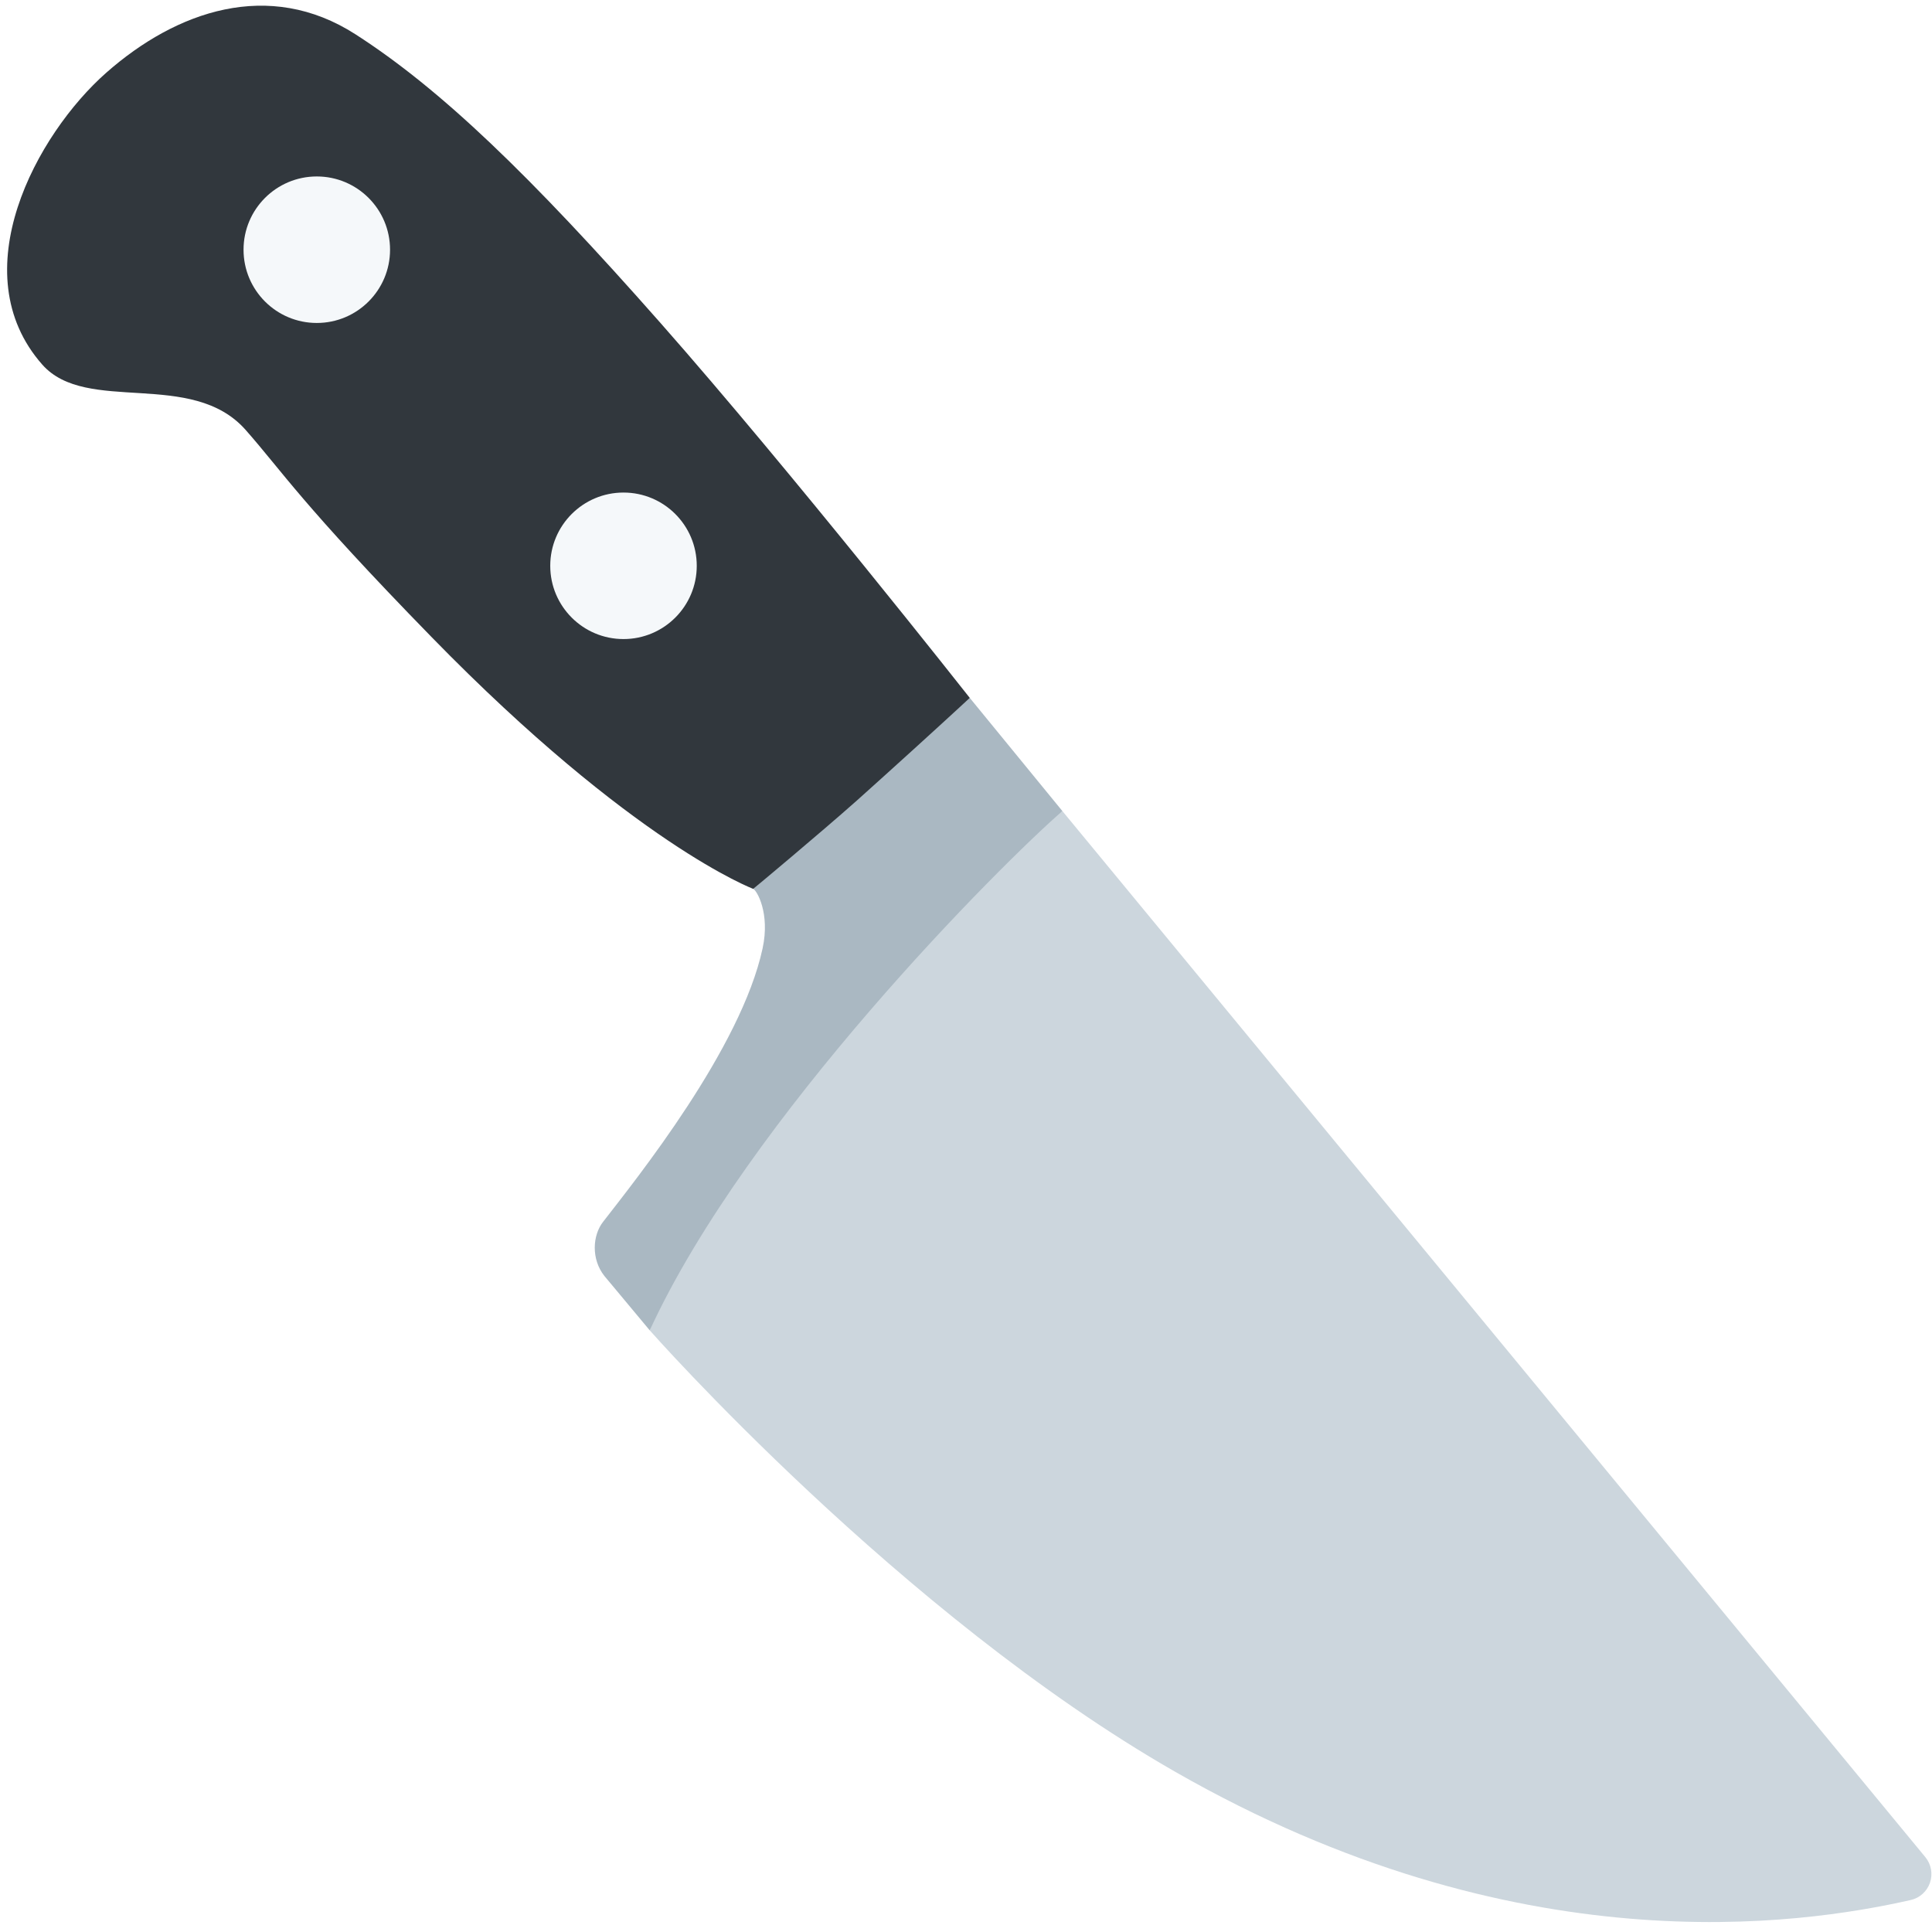
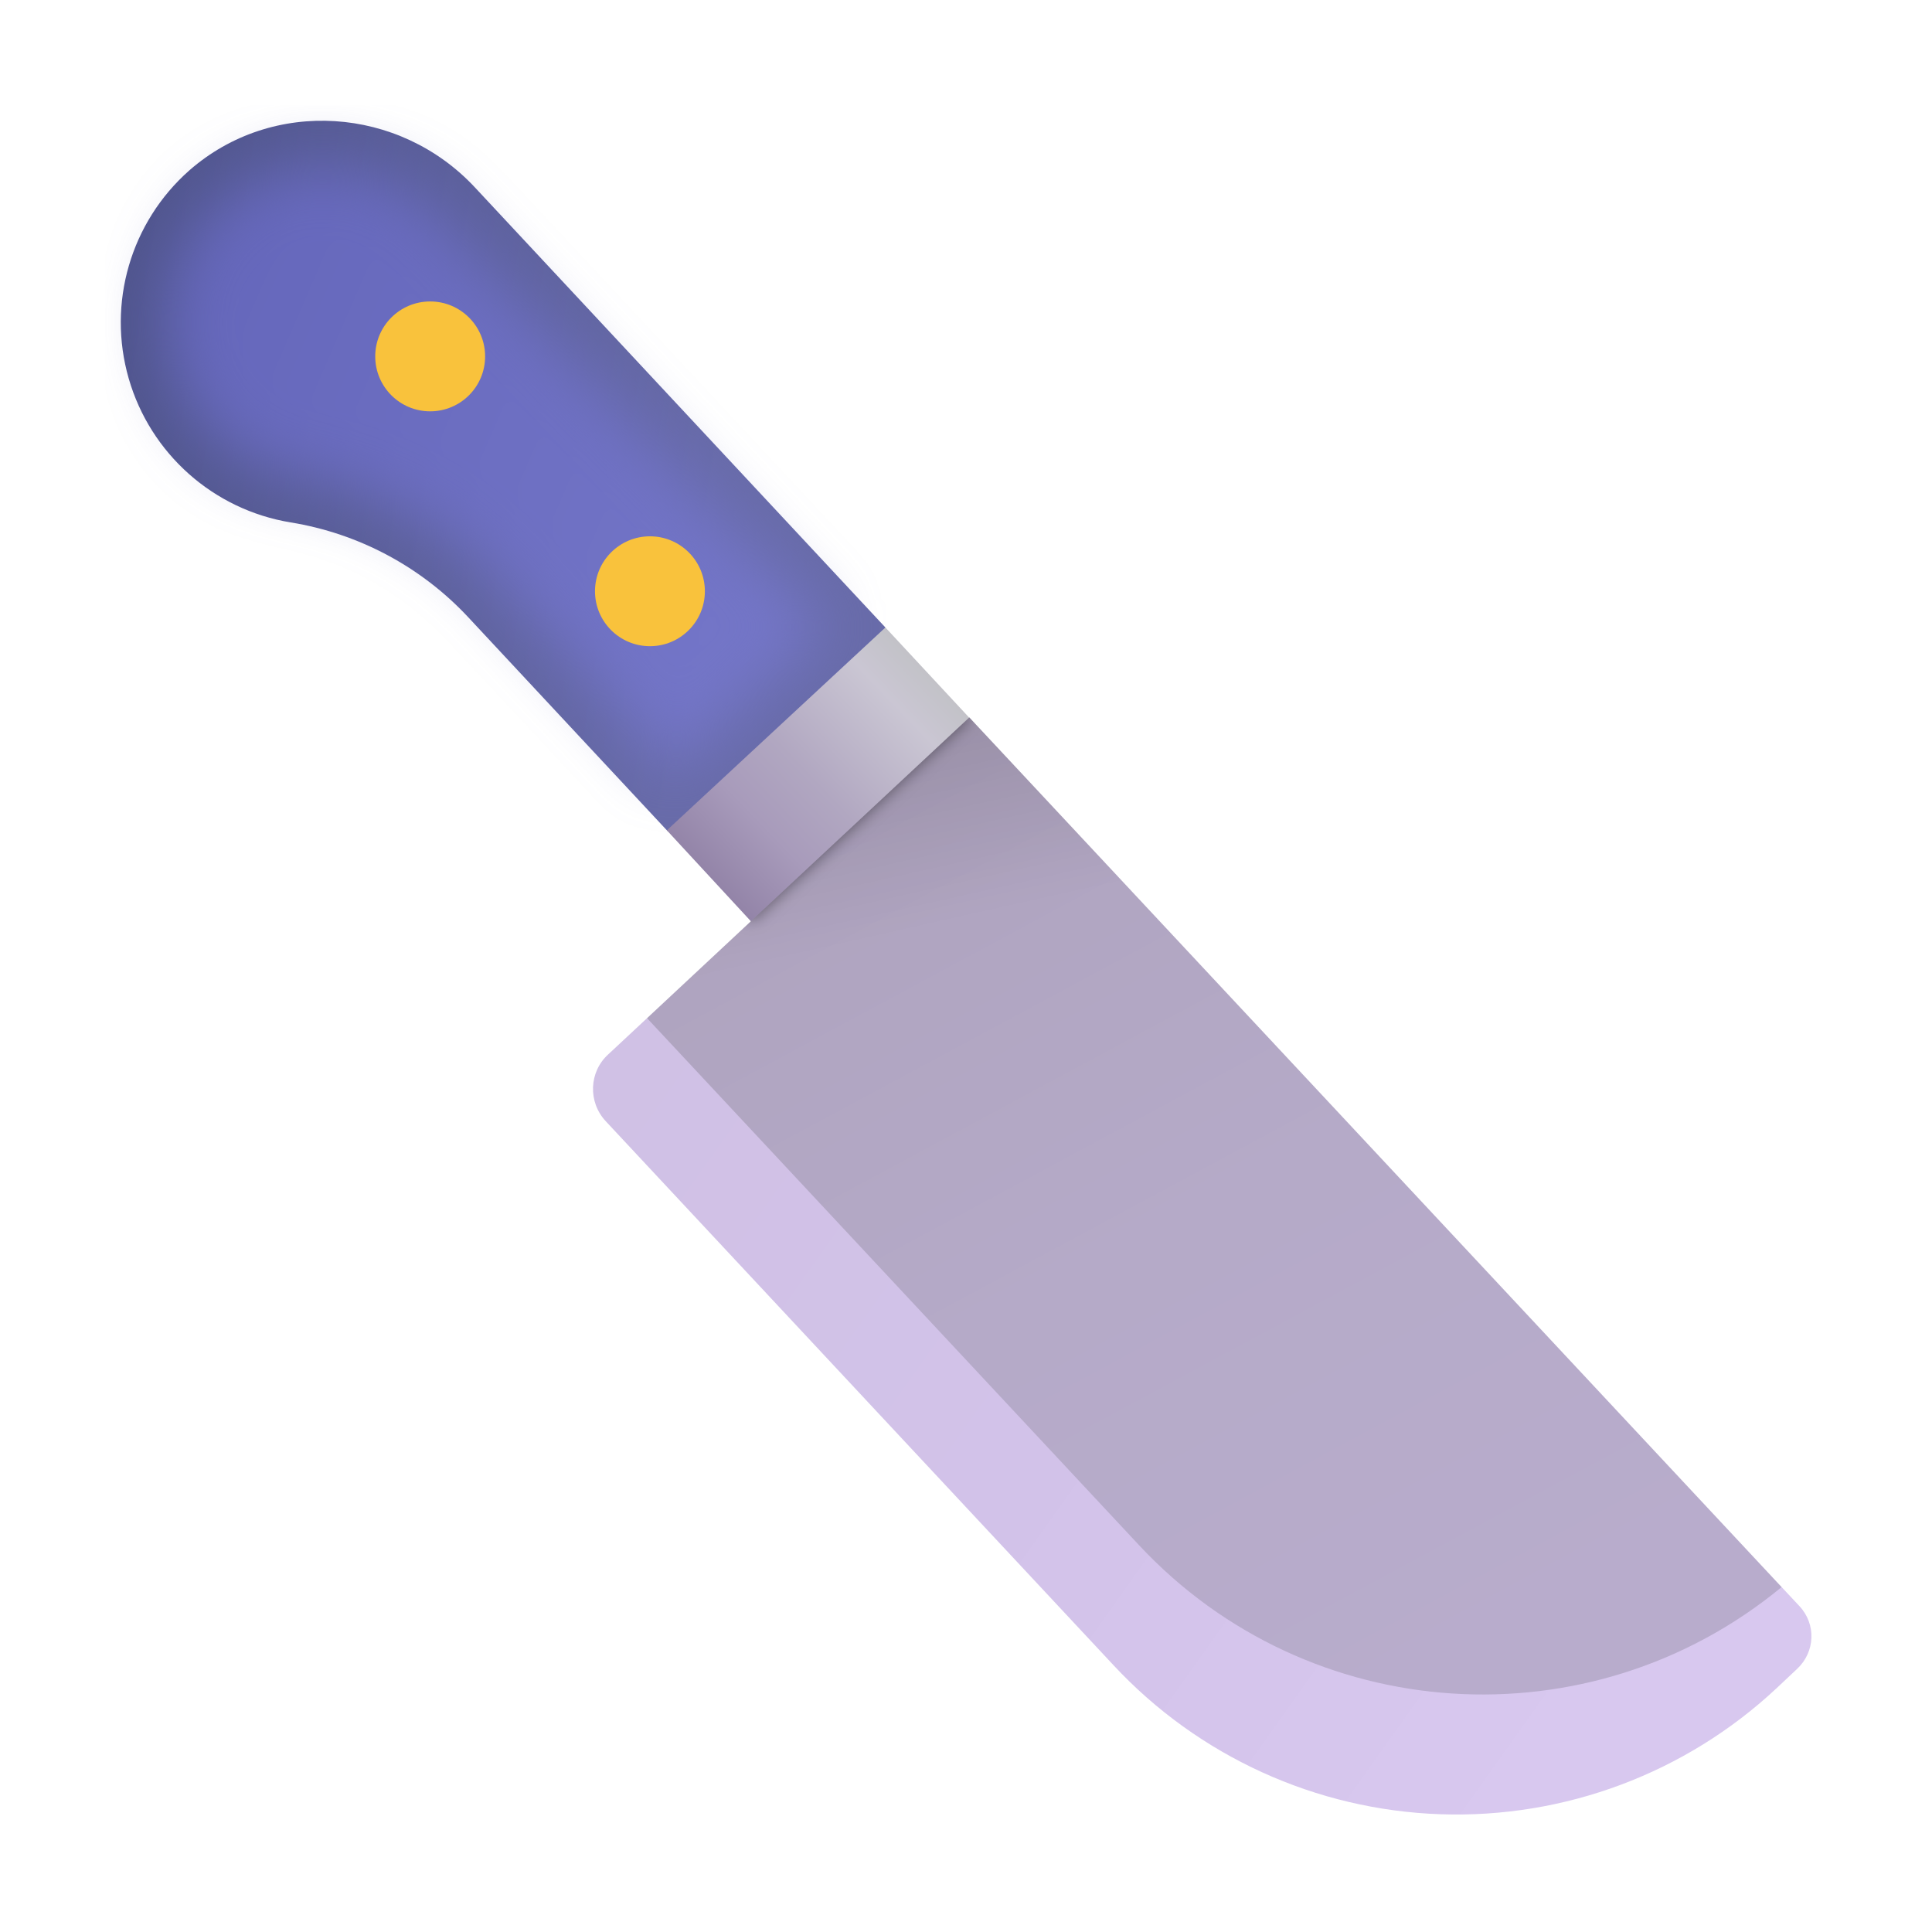
- <svg xmlns="http://www.w3.org/2000/svg" viewBox="0 0 36 36">
-   <path fill="#CCD6DD" d="M35.875 34.604 19.796 15.113s-5.637 3.692-7.689 9.676c0 0 4.667 5.292 9.79 8.225 6.368 3.646 11.642 2.855 13.703 2.391a.496.496 0 0 0 .275-.801z" />
-   <path fill="#AAB8C2" d="m18.071 13.005-4.035 3.559c.066.028.316.45.174 1.107-.402 1.865-2.346 4.288-2.974 5.098-.194.25-.224.691.026 1.007l.845 1.013c1.821-3.964 6.556-8.694 7.689-9.676l-1.725-2.108z" />
-   <path fill="#31373D" d="M18.071 13.005s-3.32-4.216-5.763-6.986S8.208 1.658 6.625.64C5.01-.398 3.285.205 1.981 1.354S-.722 5.082.787 6.793c.826.937 2.785.078 3.791 1.219.683.774 1.031 1.365 3.464 3.859 3.759 3.854 5.994 4.692 5.994 4.692s1.251-1.042 1.932-1.648a222.19 222.19 0 0 0 2.103-1.91z" />
-   <circle cx="11.618" cy="10.543" r="1.365" fill="#F5F8FA" />
-   <circle cx="5.903" cy="4.653" r="1.365" fill="#F5F8FA" />
+ <svg xmlns="http://www.w3.org/2000/svg" viewBox="0 0 32 32">
+   <mask id="ivL6Sne" width="20" height="18" x="10" y="11" maskUnits="userSpaceOnUse" style="mask-type:alpha">
+     <path fill="#F1A11E" d="M10.718 16.863v.141l8.079 8.654c2.796 2.993 7.516 3.302 10.662.777l.05-.148l-13.454-14.404z" />
+   </mask>
+   <g fill="none">
+     <path fill="url(#iOCJGPd)" d="m7.865 3.103l6.8 7.29v.127l-3.453 3.243h-.157l-3.3-3.54a5.15 5.15 0 0 0-2.94-1.57a3.358 3.358 0 0 1-1.68-5.83c1.38-1.21 3.48-1.06 4.73.28" />
+     <g filter="url(#i966Q3c)">
+       <path fill="url(#ihz8Frc)" fill-rule="evenodd" d="M3.451 7.12a2.61 2.61 0 0 1 .18-3.734c1.062-.93 2.7-.827 3.686.229l6.353 6.81l-2.506 2.355l-2.86-3.068A5.9 5.9 0 0 0 4.94 7.914a2.64 2.64 0 0 1-1.489-.795" clip-rule="evenodd" />
+     </g>
+     <path fill="url(#ie3JLEd)" d="m12.448 15.271l-1.393-1.508l-.01-.01l3.62-3.36l1.398 1.504z" />
+     <path fill="url(#iLBVERd)" d="M10.718 16.863v.141l8.079 8.654c2.796 2.993 7.516 3.302 10.662.777l.05-.148l-13.454-14.404z" />
+     <path fill="url(#iPPhW3b)" d="M10.718 16.863v.141l8.079 8.654c2.796 2.993 7.516 3.302 10.662.777l.05-.148l-13.454-14.404z" />
+     <g filter="url(#i10WOHc)" mask="url(#ivL6Sne)">
+       <path fill="#000" fill-opacity=".4" d="m12.448 15.271l-1.393-1.508l-.01-.01l3.62-3.36l1.398 1.504z" />
+     </g>
+     <path fill="url(#iKXGljc)" d="m10.035 18.573l8.41 9.01a7.763 7.763 0 0 0 10.98.38l.34-.32c.3-.28.32-.74.04-1.04l-.296-.316a7.783 7.783 0 0 1-10.642-.693l-8.15-8.73l-.642.599c-.32.29-.34.79-.04 1.11" />
+     <path fill="#F9C23C" d="M10.765 10.703a.91.91 0 1 0 0-1.82a.91.91 0 0 0 0 1.82m-3.64-3.89a.91.91 0 1 0 0-1.82a.91.91 0 0 0 0 1.82" />
+     <defs>
+       <linearGradient id="iOCJGPd" x1="2" x2="12.036" y1="5.939" y2="7.489" gradientUnits="userSpaceOnUse">
+         <stop stop-color="#50558D" />
+         <stop offset="1" stop-color="#686BA9" />
+       </linearGradient>
+       <linearGradient id="ihz8Frc" x1="2.75" x2="13.67" y1="5.605" y2="10.331" gradientUnits="userSpaceOnUse">
+         <stop stop-color="#6567BB" />
+         <stop offset="1" stop-color="#7577C9" />
+       </linearGradient>
+       <linearGradient id="ie3JLEd" x1="16.063" x2="12.47" y1="11.823" y2="15.271" gradientUnits="userSpaceOnUse">
+         <stop stop-color="#C2C2C7" />
+         <stop offset=".156" stop-color="#CAC6D3" />
+         <stop offset=".531" stop-color="#B1A7C1" />
+         <stop offset=".75" stop-color="#A89BBB" />
+         <stop offset="1" stop-color="#9384A8" />
+       </linearGradient>
+       <linearGradient id="iLBVERd" x1="15.545" x2="23.906" y1="12.603" y2="28.136" gradientUnits="userSpaceOnUse">
+         <stop stop-color="#AEA3BE" />
+         <stop offset=".49" stop-color="#B5AAC8" />
+         <stop offset="1" stop-color="#B8ACCC" />
+       </linearGradient>
+       <linearGradient id="iPPhW3b" x1="15.502" x2="16.238" y1="11.883" y2="15.159" gradientUnits="userSpaceOnUse">
+         <stop stop-opacity=".12" />
+         <stop offset="1" stop-opacity="0" />
+       </linearGradient>
+       <linearGradient id="iKXGljc" x1="10.13" x2="26.158" y1="17.325" y2="28.718" gradientUnits="userSpaceOnUse">
+         <stop stop-color="#D0C1E5" />
+         <stop offset=".49" stop-color="#D2C2E9" />
+         <stop offset="1" stop-color="#D8C8EF" />
+       </linearGradient>
+       <filter id="i966Q3c" width="12.92" height="12.029" x="1.75" y="1.75" color-interpolation-filters="sRGB" filterUnits="userSpaceOnUse">
+         <feFlood flood-opacity="0" result="BackgroundImageFix" />
+         <feBlend in="SourceGraphic" in2="BackgroundImageFix" result="shape" />
+         <feGaussianBlur result="effect1_foregroundBlur_18_30243" stdDeviation=".5" />
+       </filter>
+       <filter id="i10WOHc" width="5.518" height="5.378" x="10.795" y="10.143" color-interpolation-filters="sRGB" filterUnits="userSpaceOnUse">
+         <feFlood flood-opacity="0" result="BackgroundImageFix" />
+         <feBlend in="SourceGraphic" in2="BackgroundImageFix" result="shape" />
+         <feGaussianBlur result="effect1_foregroundBlur_18_30243" stdDeviation=".125" />
+       </filter>
+     </defs>
+   </g>
</svg>
